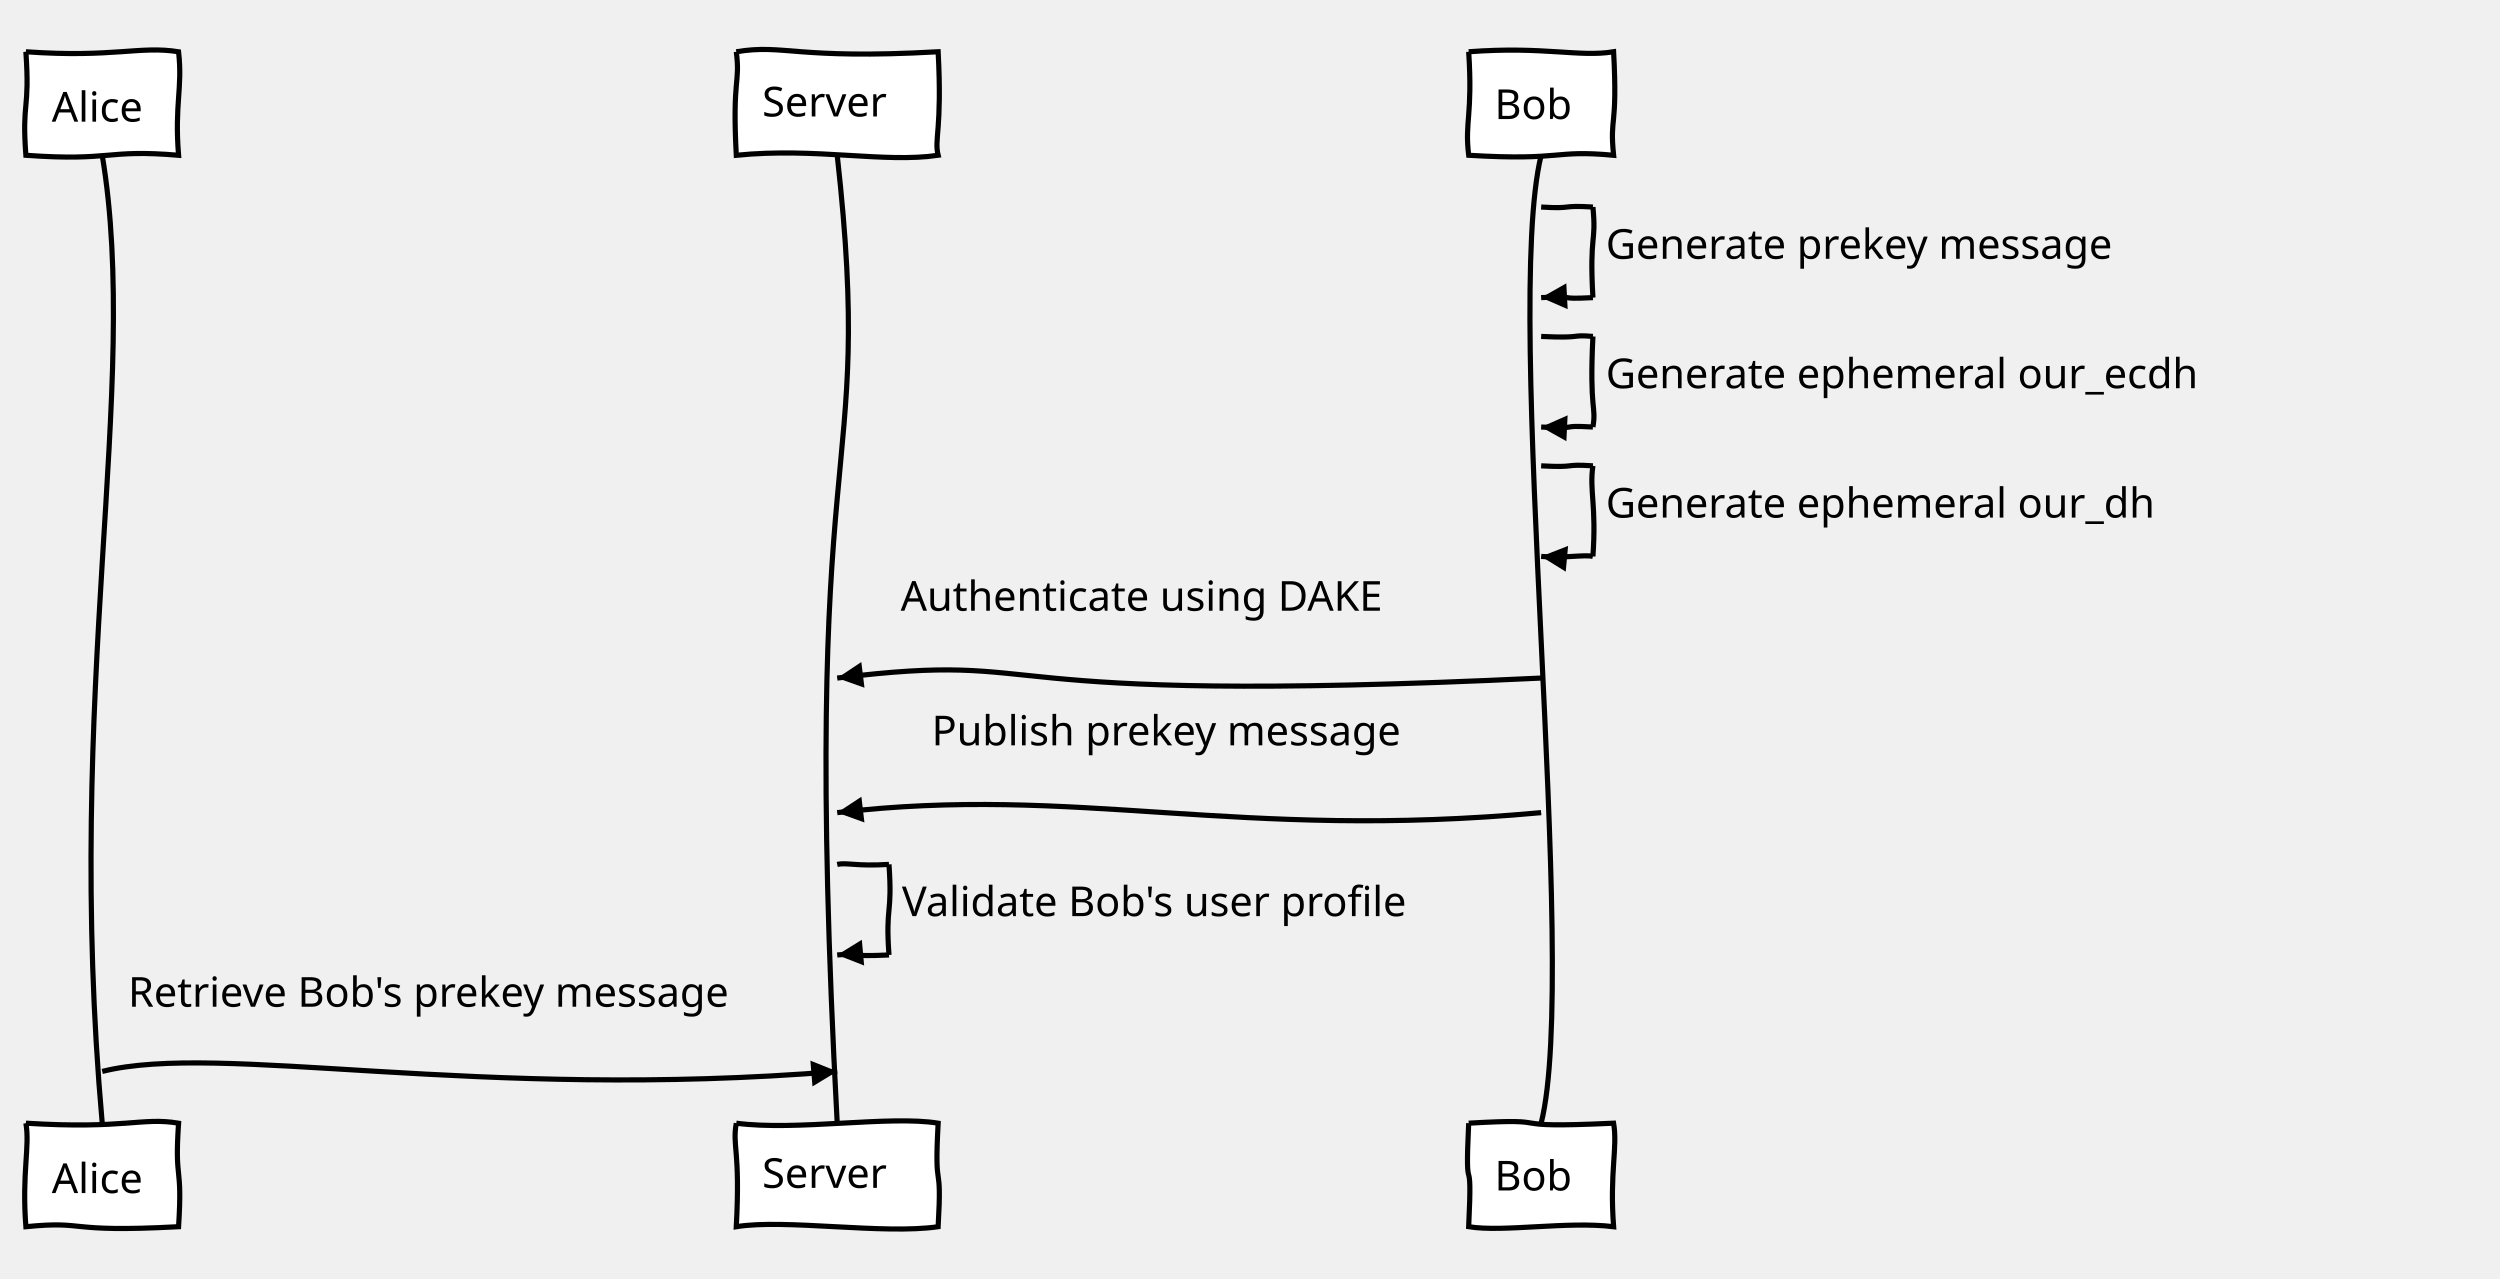
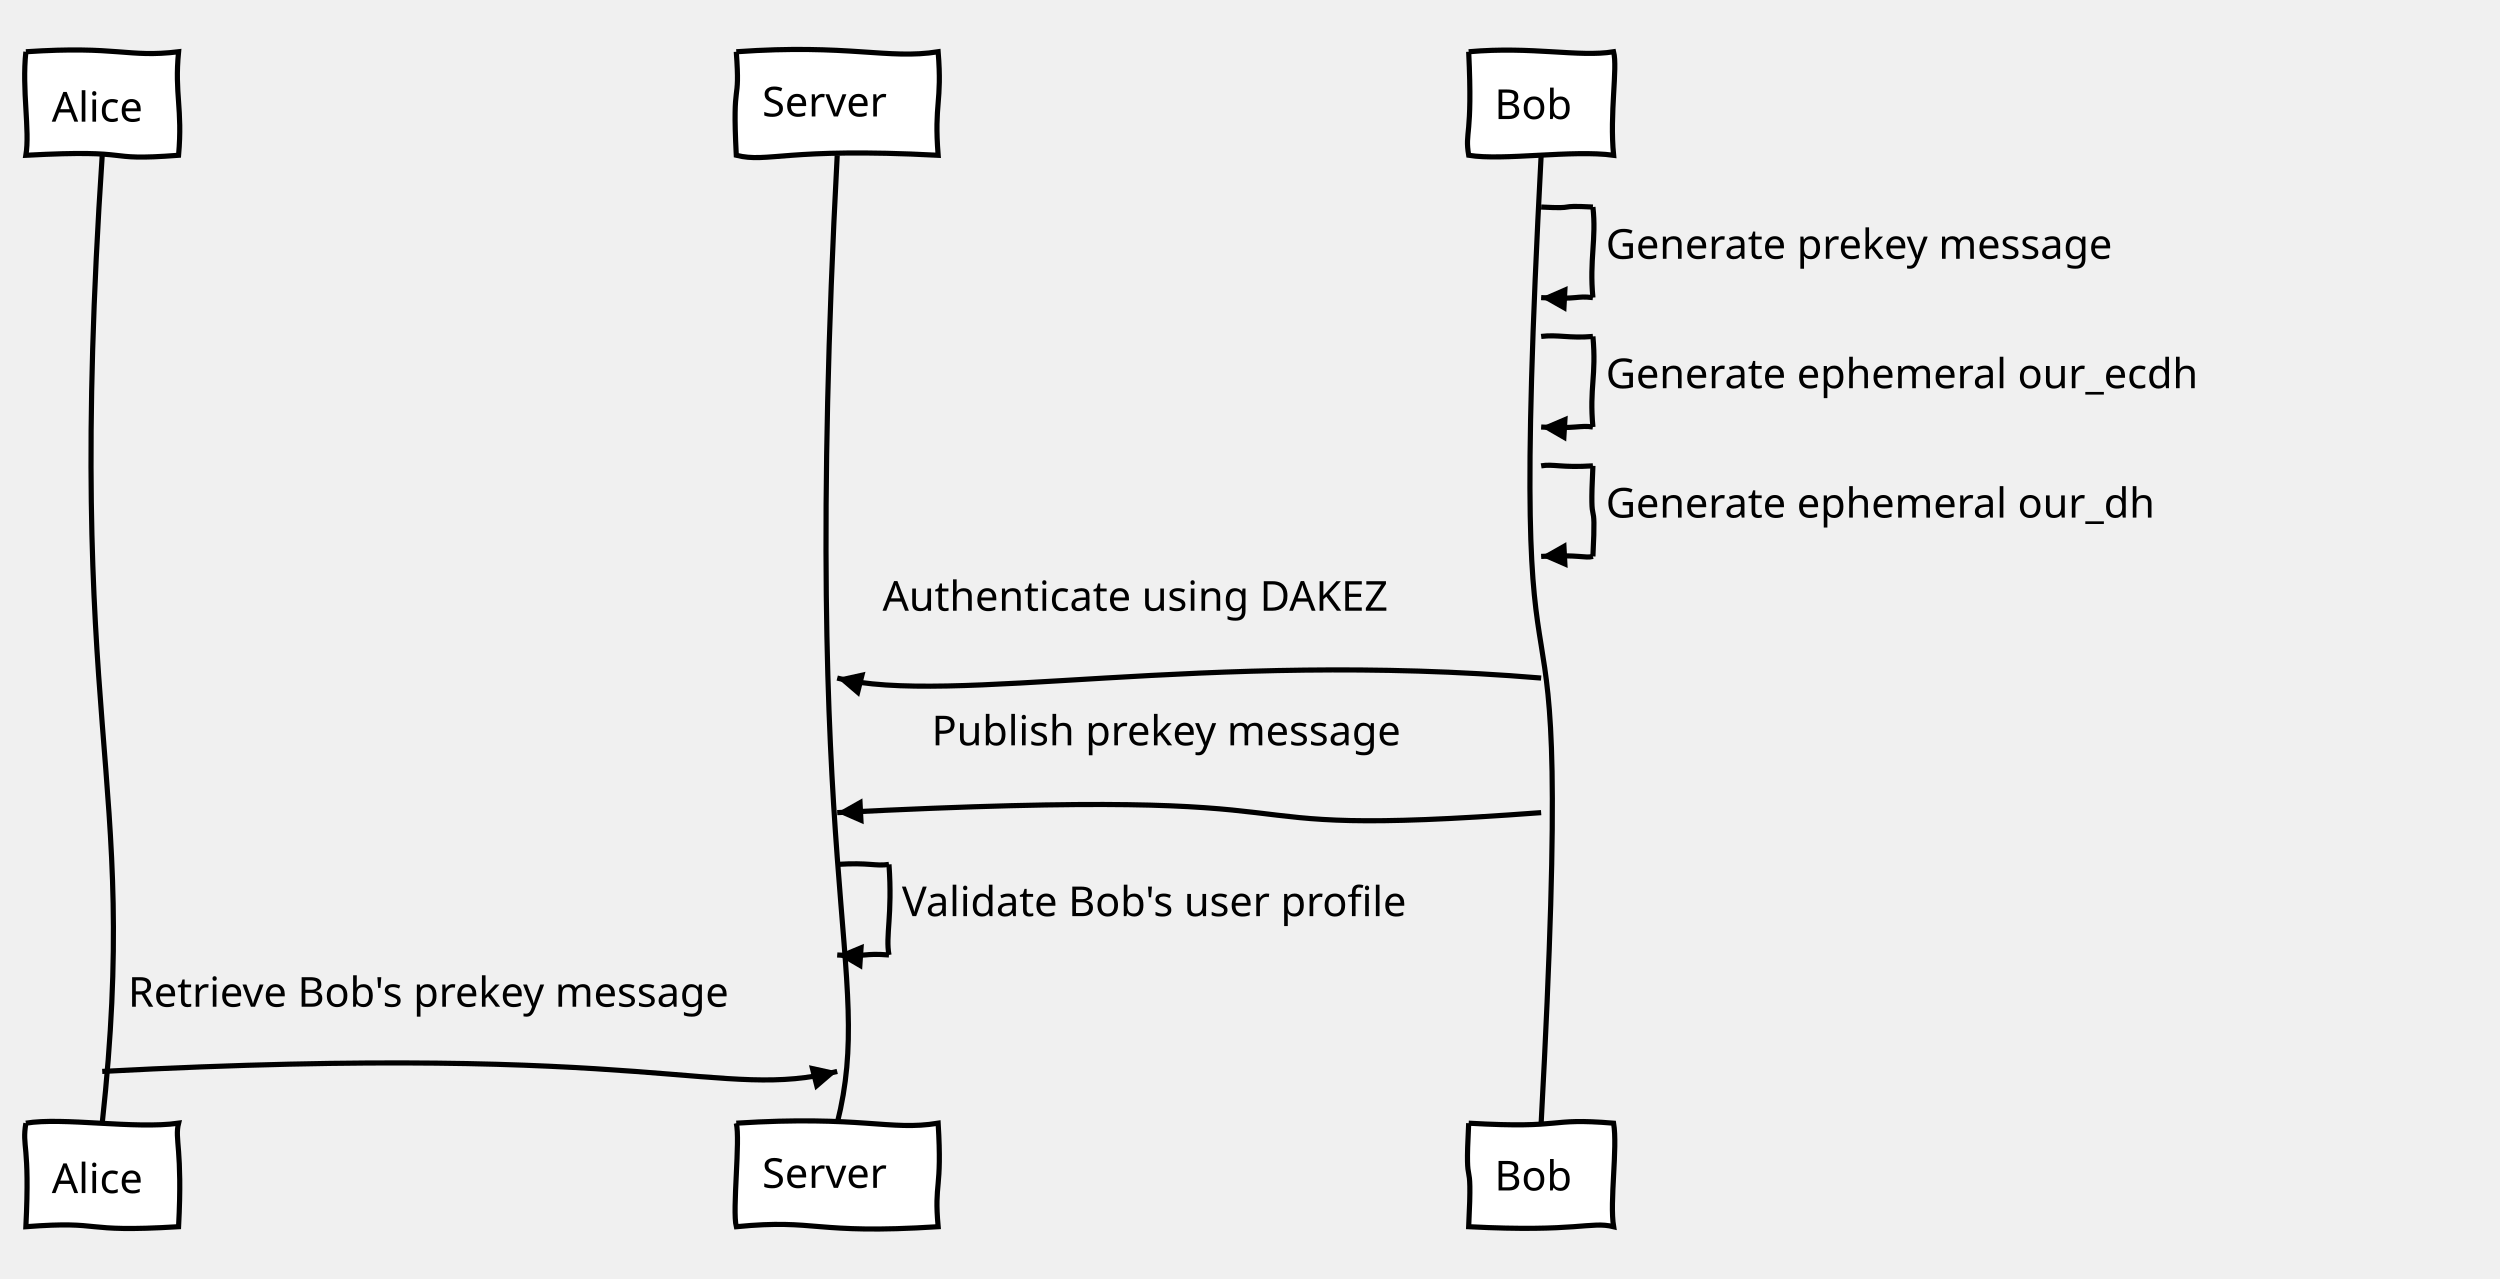
<svg xmlns="http://www.w3.org/2000/svg" width="966" height="494">
  <source>participant Alice
participant Server
participant Bob

Bob-&gt;Bob: Generate prekey message
Bob-&gt;Bob: Generate ephemeral our_ecdh
Bob-&gt;Bob: Generate ephemeral our_dh

- Bob-&gt;Server: Authenticate using DAKE
+ Bob-&gt;Server: Authenticate using DAKEZ
Bob-&gt;Server: Publish prekey message
Server-&gt;Server: Validate Bob's user profile

Alice-&gt;Server: Retrieve Bob's prekey message</source>
  <defs>
    <marker viewBox="0 0 5 5" markerWidth="5" markerHeight="5" orient="auto" refX="5" refY="2.5" id="markerArrowBlock">
      <path d="M 0 0 L 5 2.5 L 0 5 z" />
    </marker>
    <marker viewBox="0 0 9.6 16" markerWidth="4" markerHeight="16" orient="auto" refX="9.6" refY="8" id="markerArrowOpen">
      <path d="M 9.6,8 1.92,16 0,13.7 5.76,8 0,2.286 1.92,0 9.6,8 z" />
    </marker>
  </defs>
  <g class="title" />
  <g class="actor">
-     <path d="M10,20C43.8,22.4 54.0,17.6 69.0,20.0C70.6,34.2 67.4,40.1 69.0,60.0C40.7,57.6 43.5,62.4 10.0,60.0C8.4,38.5 11.6,43.3 10.0,20.0" style="stroke-width: 2;" stroke="#000000" fill="#ffffff" />
+     <path d="M10,20C45.8,17.6 49.2,22.4 69.0,20.0C67.4,36.5 70.6,41.8 69.0,60.0C37.8,62.4 54.8,57.6 10.0,60.0C11.6,50.4 8.4,34.8 10.0,20.0" style="stroke-width: 2;" stroke="#000000" fill="#ffffff" />
    <text x="20" y="47" style="font-size: 16px; font-family: danielbd;">
      <tspan x="20">Alice</tspan>
    </text>
  </g>
  <g class="actor">
-     <path d="M10,434C48.4,436.4 54.8,431.6 69.0,434.0C67.4,457.8 70.6,448.8 69.0,474.0C24.2,476.4 34.3,471.6 10.0,474.0C8.4,453.1 11.6,443.0 10.0,434.0" style="stroke-width: 2;" stroke="#000000" fill="#ffffff" />
+     <path d="M10,434C24.2,431.6 52.2,436.4 69.0,434.0C67.4,440.4 70.6,443.6 69.0,474.0C29.8,476.4 41.3,471.6 10.0,474.0C11.6,441.3 8.4,443.6 10.0,434.0" style="stroke-width: 2;" stroke="#000000" fill="#ffffff" />
    <text x="20" y="461" style="font-size: 16px; font-family: danielbd;">
      <tspan x="20">Alice</tspan>
    </text>
  </g>
-   <path d="M39.5,60.0C54.5,149.8 24.5,265.6 39.5,434.0" style="stroke-width: 2;" stroke="#000000" fill="none" />
+   <path d="M39.5,60.0C24.5,284.9 54.5,296.1 39.5,434.0" style="stroke-width: 2;" stroke="#000000" fill="none" />
  <g class="actor">
-     <path d="M284.5,20C303.2,16.9 307.1,23.1 362.5,20.0C364.1,50.4 360.9,53.6 362.5,60.0C341.6,63.1 315.3,56.9 284.5,60.0C282.9,29.6 286.1,32.5 284.5,20.0" style="stroke-width: 2;" stroke="#000000" fill="#ffffff" />
+     <path d="M284.5,20C328.1,16.9 343.1,23.1 362.5,20.0C364.1,39.9 360.9,39.6 362.5,60.0C303.2,56.9 297.0,63.1 284.5,60.0C282.9,28.4 286.1,42.1 284.5,20.0" style="stroke-width: 2;" stroke="#000000" fill="#ffffff" />
    <text x="295.5" y="45" style="font-size: 16px; font-family: danielbd;">
      <tspan x="294.5">Server</tspan>
    </text>
  </g>
  <g class="actor">
-     <path d="M284.5,434C307.8,437.1 343.8,430.9 362.5,434.0C360.9,463.6 364.1,445.9 362.5,474.0C341.4,477.1 303.2,470.9 284.5,474.0C286.1,444.0 282.9,443.2 284.5,434.0" style="stroke-width: 2;" stroke="#000000" fill="#ffffff" />
+     <path d="M284.5,434C332.9,430.9 343.8,437.1 362.5,434.0C364.1,460.5 360.9,456.3 362.5,474.0C313.7,477.1 316.2,470.9 284.5,474.0C282.9,467.6 286.1,440.4 284.5,434.0" style="stroke-width: 2;" stroke="#000000" fill="#ffffff" />
    <text x="295.5" y="459" style="font-size: 16px; font-family: danielbd;">
      <tspan x="294.5">Server</tspan>
    </text>
  </g>
-   <path d="M323.5,60.0C338.5,194.9 308.5,154.2 323.5,434.0" style="stroke-width: 2;" stroke="#000000" fill="none" />
+   <path d="M323.5,60.0C308.5,344.2 338.5,374.2 323.5,434.0" style="stroke-width: 2;" stroke="#000000" fill="none" />
  <g class="actor">
-     <path d="M567.5,20C596.8,17.8 610.1,22.2 623.5,20.0C625.1,50.4 621.9,44.4 623.5,60.0C599.8,57.8 604.4,62.2 567.5,60.0C565.9,46.9 569.1,44.7 567.5,20.0" style="stroke-width: 2;" stroke="#000000" fill="#ffffff" />
+     <path d="M567.5,20C592.1,17.8 610.1,22.2 623.5,20.0C625.1,26.4 621.9,43.9 623.5,60.0C607.5,57.8 580.9,62.2 567.5,60.0C565.9,50.4 569.1,53.6 567.5,20.0" style="stroke-width: 2;" stroke="#000000" fill="#ffffff" />
    <text x="577.5" y="46" style="font-size: 16px; font-family: danielbd;">
      <tspan x="577.5">Bob</tspan>
    </text>
  </g>
  <g class="actor">
-     <path d="M567.5,434C605.1,431.8 576.5,436.2 623.5,434.0C625.1,443.6 621.9,452.9 623.5,474.0C605.6,471.8 580.9,476.2 567.5,474.0C569.1,440.4 565.9,467.6 567.5,434.0" style="stroke-width: 2;" stroke="#000000" fill="#ffffff" />
+     <path d="M567.5,434C605.9,436.2 597.0,431.8 623.5,434.0C625.1,443.6 621.9,464.4 623.5,474.0C614.5,471.8 609.8,476.2 567.5,474.0C569.1,441.6 565.9,464.9 567.5,434.0" style="stroke-width: 2;" stroke="#000000" fill="#ffffff" />
    <text x="577.5" y="460" style="font-size: 16px; font-family: danielbd;">
      <tspan x="577.5">Bob</tspan>
    </text>
  </g>
-   <path d="M595.5,60.0C580.5,121.2 610.5,374.2 595.5,434.0" style="stroke-width: 2;" stroke="#000000" fill="none" />
+   <path d="M595.5,60.0C580.5,344.2 610.5,155.7 595.5,434.0" style="stroke-width: 2;" stroke="#000000" fill="none" />
  <g class="signal">
    <text x="620.5" y="100" style="font-size: 16px; font-family: danielbd;">
      <tspan x="620.5">Generate prekey message</tspan>
    </text>
-     <path d="M595.5,80.0C608.4,80.8 602.6,79.2 615.5,80.0" style="stroke-width: 2;" stroke="#000000" fill="none" />
-     <path d="M615.5,80.0C616.9,94.4 614.1,89.7 615.5,115.0" style="stroke-width: 2;" stroke="#000000" fill="none" />
-     <path d="M615.5,115.0C600.3,115.8 610.7,114.2 595.5,115.0" style="stroke-width: 2; marker-end: url(&quot;#markerArrowBlock&quot;);" stroke="#000000" fill="none" />
+     <path d="M595.5,80.0C610.7,80.8 600.3,79.2 615.5,80.0" style="stroke-width: 2;" stroke="#000000" fill="none" />
+     <path d="M615.5,80.0C616.9,92.3 614.1,100.4 615.5,115.0" style="stroke-width: 2;" stroke="#000000" fill="none" />
+     <path d="M615.5,115.0C608.6,114.2 610.7,115.8 595.5,115.0" style="stroke-width: 2; marker-end: url(&quot;#markerArrowBlock&quot;);" stroke="#000000" fill="none" />
  </g>
  <g class="signal">
    <text x="620.5" y="150" style="font-size: 16px; font-family: danielbd;">
      <tspan x="620.5">Generate ephemeral our_ecdh</tspan>
    </text>
-     <path d="M595.5,130.0C612.3,130.8 606.3,129.2 615.5,130.0" style="stroke-width: 2;" stroke="#000000" fill="none" />
-     <path d="M615.5,130.0C614.1,159.4 616.9,156.6 615.5,165.0" style="stroke-width: 2;" stroke="#000000" fill="none" />
-     <path d="M615.5,165.0C601.2,164.2 612.3,165.8 595.5,165.0" style="stroke-width: 2; marker-end: url(&quot;#markerArrowBlock&quot;);" stroke="#000000" fill="none" />
+     <path d="M595.5,130.0C602.0,129.2 606.4,130.8 615.5,130.0" style="stroke-width: 2;" stroke="#000000" fill="none" />
+     <path d="M615.5,130.0C616.9,145.3 614.1,149.7 615.5,165.0" style="stroke-width: 2;" stroke="#000000" fill="none" />
+     <path d="M615.5,165.0C610.7,164.2 608.8,165.8 595.5,165.0" style="stroke-width: 2; marker-end: url(&quot;#markerArrowBlock&quot;);" stroke="#000000" fill="none" />
  </g>
  <g class="signal">
    <text x="620.5" y="200" style="font-size: 16px; font-family: danielbd;">
      <tspan x="620.5">Generate ephemeral our_dh</tspan>
    </text>
-     <path d="M595.5,180.0C609.9,180.8 603.6,179.2 615.5,180.0" style="stroke-width: 2;" stroke="#000000" fill="none" />
-     <path d="M615.5,180.0C614.1,189.7 616.9,195.0 615.5,215.0" style="stroke-width: 2;" stroke="#000000" fill="none" />
-     <path d="M615.5,215.0C612.3,214.2 604.2,215.8 595.5,215.0" style="stroke-width: 2; marker-end: url(&quot;#markerArrowBlock&quot;);" stroke="#000000" fill="none" />
+     <path d="M595.5,180.0C600.3,179.2 603.3,180.8 615.5,180.0" style="stroke-width: 2;" stroke="#000000" fill="none" />
+     <path d="M615.5,180.0C614.1,209.4 616.9,187.3 615.5,215.0" style="stroke-width: 2;" stroke="#000000" fill="none" />
+     <path d="M615.5,215.0C612.3,215.8 610.7,214.2 595.5,215.0" style="stroke-width: 2; marker-end: url(&quot;#markerArrowBlock&quot;);" stroke="#000000" fill="none" />
  </g>
  <g class="signal">
-     <text x="348" y="236" style="font-size: 16px; font-family: danielbd;">
-       <tspan x="348">Authenticate using DAKE</tspan>
+     <text x="341" y="236" style="font-size: 16px; font-family: danielbd;">
+       <tspan x="341">Authenticate using DAKEZ</tspan>
    </text>
-     <path d="M595.5,262.0C367.0,272.9 411.9,251.1 323.5,262.0" style="stroke-width: 2; marker-end: url(&quot;#markerArrowBlock&quot;);" stroke="#000000" fill="none" />
+     <path d="M595.5,262.0C465.1,251.1 367.0,272.9 323.5,262.0" style="stroke-width: 2; marker-end: url(&quot;#markerArrowBlock&quot;);" stroke="#000000" fill="none" />
  </g>
  <g class="signal">
    <text x="360" y="288" style="font-size: 16px; font-family: danielbd;">
      <tspan x="360">Publish prekey message</tspan>
    </text>
-     <path d="M595.5,314.0C477.5,324.9 416.2,303.1 323.5,314.0" style="stroke-width: 2; marker-end: url(&quot;#markerArrowBlock&quot;);" stroke="#000000" fill="none" />
+     <path d="M595.5,314.0C450.1,324.9 537.7,303.1 323.5,314.0" style="stroke-width: 2; marker-end: url(&quot;#markerArrowBlock&quot;);" stroke="#000000" fill="none" />
  </g>
  <g class="signal">
    <text x="348.5" y="354" style="font-size: 16px; font-family: danielbd;">
      <tspan x="348.5">Validate Bob's user profile</tspan>
    </text>
-     <path d="M323.5,334.0C327.5,333.2 330.7,334.8 343.5,334.0" style="stroke-width: 2;" stroke="#000000" fill="none" />
-     <path d="M343.5,334.0C344.9,353.9 342.1,349.4 343.5,369.0" style="stroke-width: 2;" stroke="#000000" fill="none" />
-     <path d="M343.5,369.0C326.7,369.8 332.4,368.2 323.5,369.0" style="stroke-width: 2; marker-end: url(&quot;#markerArrowBlock&quot;);" stroke="#000000" fill="none" />
+     <path d="M323.5,334.0C336.0,333.2 338.2,334.8 343.5,334.0" style="stroke-width: 2;" stroke="#000000" fill="none" />
+     <path d="M343.5,334.0C344.9,353.8 342.1,361.6 343.5,369.0" style="stroke-width: 2;" stroke="#000000" fill="none" />
+     <path d="M343.5,369.0C333.5,368.2 335.2,369.8 323.5,369.0" style="stroke-width: 2; marker-end: url(&quot;#markerArrowBlock&quot;);" stroke="#000000" fill="none" />
  </g>
  <g class="signal">
    <text x="49.5" y="389" style="font-size: 16px; font-family: danielbd;">
      <tspan x="49.5">Retrieve Bob's prekey message</tspan>
    </text>
-     <path d="M39.5,414.0C84.9,402.6 183.7,425.4 323.5,414.0" style="stroke-width: 2; marker-end: url(&quot;#markerArrowBlock&quot;);" stroke="#000000" fill="none" />
+     <path d="M39.5,414.0C255.3,402.6 278.1,425.4 323.5,414.0" style="stroke-width: 2; marker-end: url(&quot;#markerArrowBlock&quot;);" stroke="#000000" fill="none" />
  </g>
</svg>
